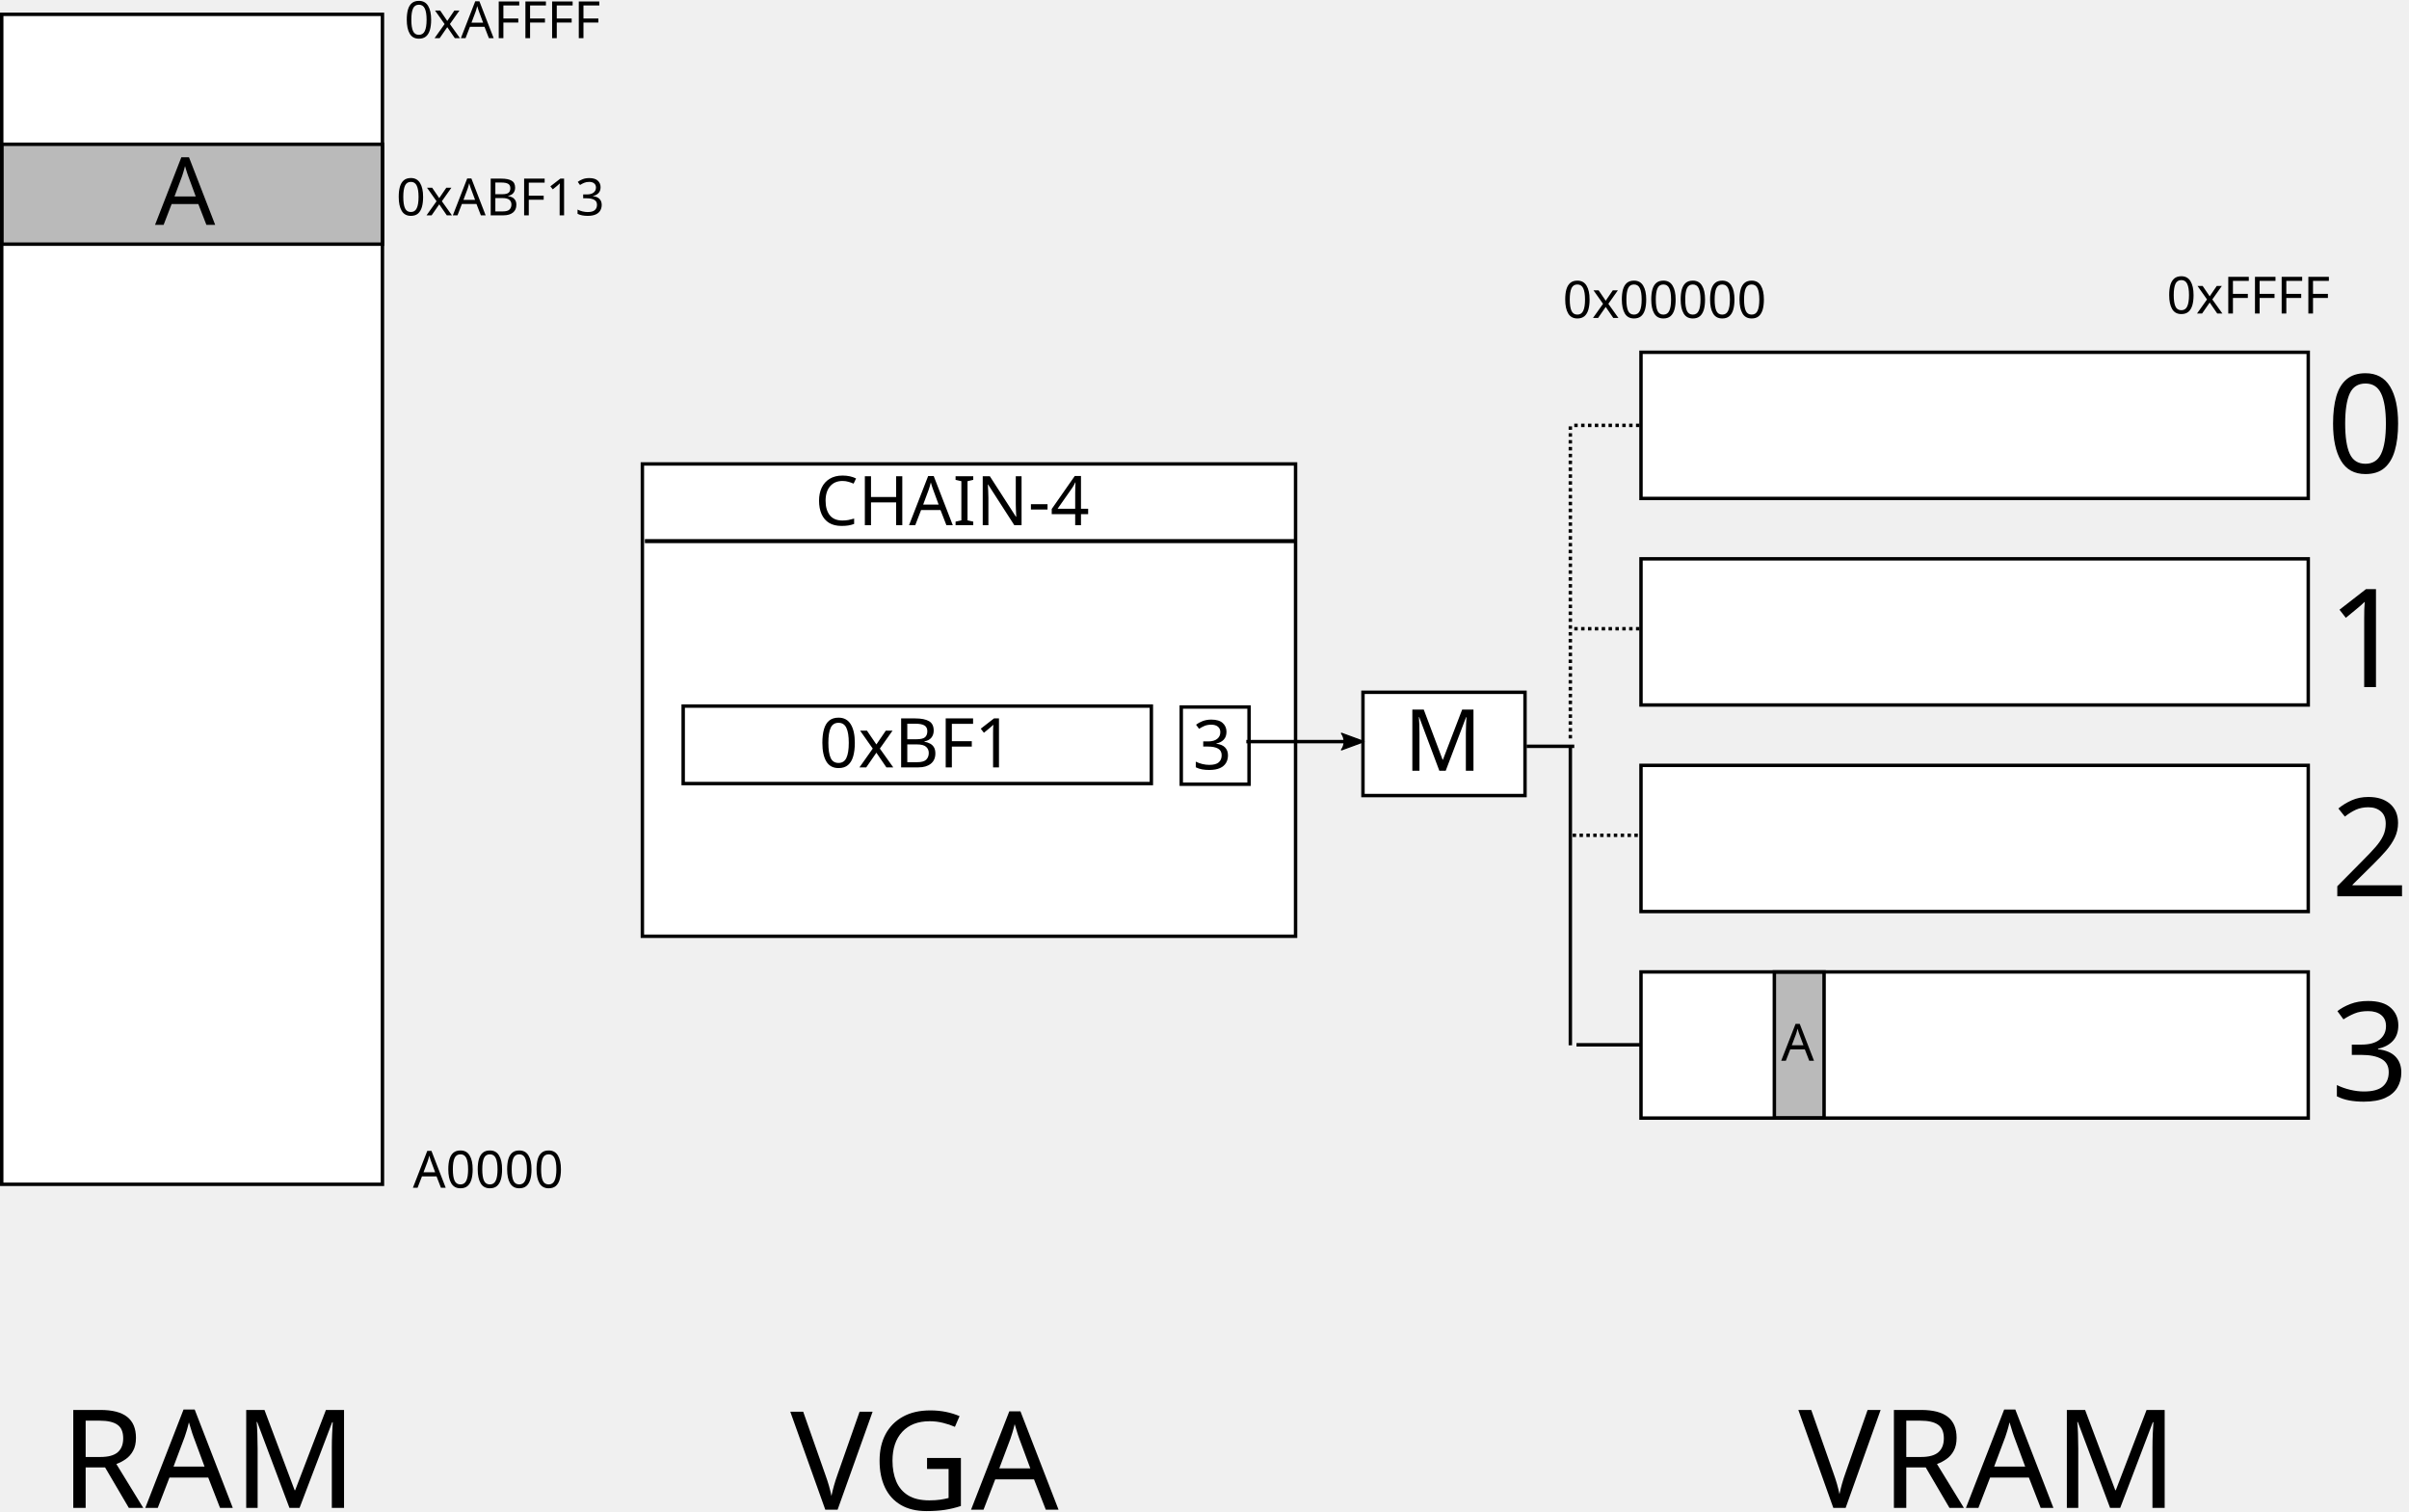
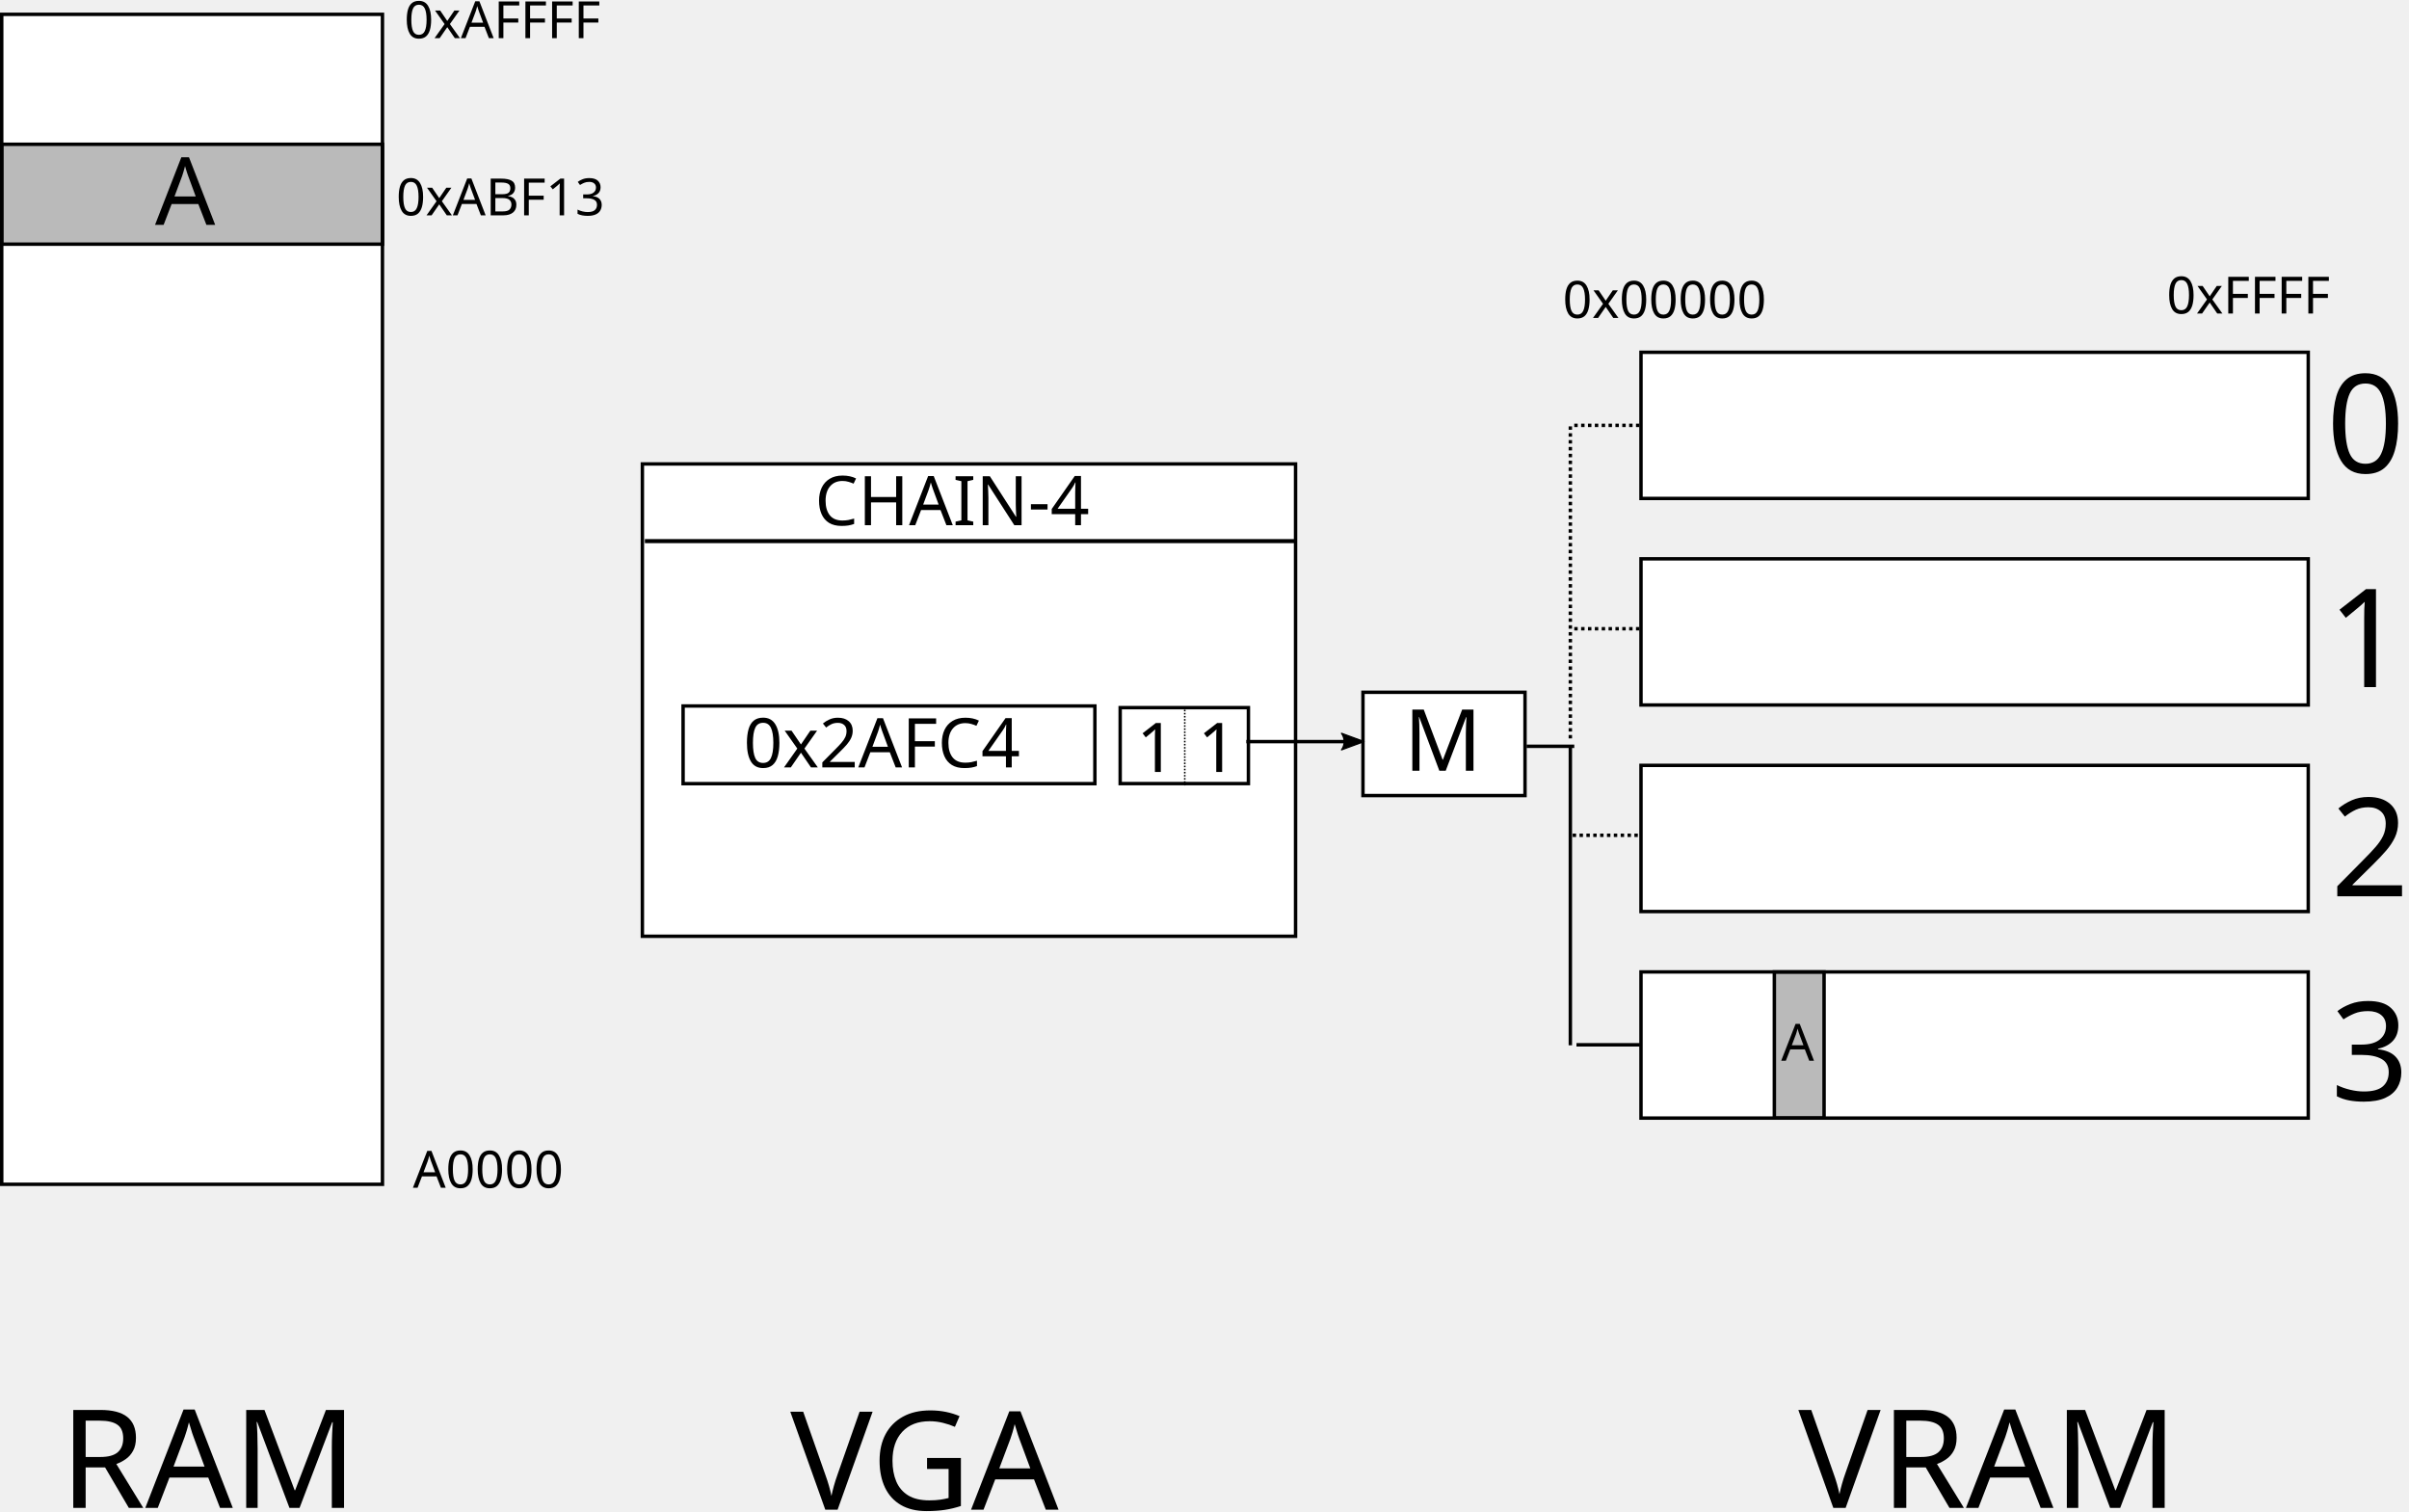
<svg xmlns="http://www.w3.org/2000/svg" width="198.289mm" height="124.416mm" viewBox="0 0 702.598 440.845" id="svg4639" version="1.1">
  <defs id="defs4641">
    <marker orient="auto" refY="0" refX="0" id="Arrow2Mend" style="overflow:visible">
      <path id="path5354" style="fill:#000000;fill-opacity:1;fill-rule:evenodd;stroke:#000000;stroke-width:0.625;stroke-linejoin:round;stroke-opacity:1" d="M 8.719,4.034 -2.207,0.016 8.719,-4.002 c -1.745,2.372 -1.735,5.617 -6e-7,8.035 z" transform="scale(-0.6,-0.6)" />
    </marker>
    <marker orient="auto" refY="0" refX="0" id="marker5609" style="overflow:visible">
      <path id="path5611" style="fill:#000000;fill-opacity:1;fill-rule:evenodd;stroke:#000000;stroke-width:0.625;stroke-linejoin:round;stroke-opacity:1" d="M 8.719,4.034 -2.207,0.016 8.719,-4.002 c -1.745,2.372 -1.735,5.617 -6e-7,8.035 z" transform="matrix(-1.1,0,0,-1.1,-1.1,0)" />
    </marker>
    <marker orient="auto" refY="0" refX="0" id="Arrow2Lend" style="overflow:visible">
      <path id="path5348" style="fill:#000000;fill-opacity:1;fill-rule:evenodd;stroke:#000000;stroke-width:0.625;stroke-linejoin:round;stroke-opacity:1" d="M 8.719,4.034 -2.207,0.016 8.719,-4.002 c -1.745,2.372 -1.735,5.617 -6e-7,8.035 z" transform="matrix(-1.1,0,0,-1.1,-1.1,0)" />
    </marker>
  </defs>
  <g id="layer1" transform="translate(-19.50463,80.4165)">
    <rect style="fill:#ffffff;fill-opacity:1;stroke:#000000;stroke-width:1;stroke-miterlimit:4;stroke-dasharray:none;stroke-dashoffset:0;stroke-opacity:1" id="rect5187" width="111.045" height="341.201" x="20.005" y="-76.234" />
    <rect style="fill:#ffffff;fill-opacity:1;stroke:#000000;stroke-width:1;stroke-miterlimit:4;stroke-dasharray:none;stroke-dashoffset:0;stroke-opacity:1" id="rect5189" width="190.506" height="137.745" x="206.856" y="54.885" />
    <path style="fill:none;fill-rule:evenodd;stroke:#000000;stroke-width:1.179px;stroke-linecap:butt;stroke-linejoin:miter;stroke-opacity:1" d="m 207.584,77.391 189.513,0" id="path5191" />
    <text xml:space="preserve" style="font-style:normal;font-weight:normal;font-size:40px;line-height:125%;font-family:Sans;letter-spacing:0px;word-spacing:0px;fill:#000000;fill-opacity:1;stroke:none;stroke-width:1px;stroke-linecap:butt;stroke-linejoin:miter;stroke-opacity:1" x="257.163" y="72.757" id="text5193">
      <tspan id="tspan5195" x="257.163" y="72.757" style="font-style:normal;font-variant:normal;font-weight:normal;font-stretch:normal;font-size:20px;line-height:125%;font-family:Sans;-inkscape-font-specification:'Sans, Normal';text-align:start;writing-mode:lr-tb;text-anchor:start">CHAIN-4</tspan>
    </text>
    <rect style="fill:#ffffff;fill-opacity:1;stroke:#000000;stroke-width:1;stroke-miterlimit:4;stroke-dasharray:none;stroke-dashoffset:0;stroke-opacity:1" id="rect5197" width="194.61" height="42.629" x="498.109" y="22.32" />
    <rect style="fill:#ffffff;fill-opacity:1;stroke:#000000;stroke-width:1;stroke-miterlimit:4;stroke-dasharray:none;stroke-dashoffset:0;stroke-opacity:1" id="rect5197-6" width="194.61" height="42.629" x="498.109" y="82.556" />
    <rect style="fill:#ffffff;fill-opacity:1;stroke:#000000;stroke-width:1;stroke-miterlimit:4;stroke-dasharray:none;stroke-dashoffset:0;stroke-opacity:1" id="rect5197-3" width="194.61" height="42.629" x="498.109" y="142.792" />
    <rect style="fill:#ffffff;fill-opacity:1;stroke:#000000;stroke-width:1;stroke-miterlimit:4;stroke-dasharray:none;stroke-dashoffset:0;stroke-opacity:1" id="rect5197-7" width="194.61" height="42.629" x="498.109" y="203.029" />
-     <rect style="fill:#ffffff;fill-opacity:1;stroke:#000000;stroke-width:1;stroke-miterlimit:4;stroke-dasharray:none;stroke-dashoffset:0;stroke-opacity:1" id="rect5247" width="19.77" height="22.515" x="364.027" y="125.772" />
-     <rect style="fill:#ffffff;fill-opacity:1;stroke:#000000;stroke-width:1;stroke-miterlimit:4;stroke-dasharray:none;stroke-dashoffset:0;stroke-opacity:1" id="rect5249" width="136.544" height="22.593" x="218.76" y="125.502" />
+     <rect style="fill:#ffffff;fill-opacity:1;stroke:#000000;stroke-width:1;stroke-miterlimit:4;stroke-dasharray:none;stroke-dashoffset:0;stroke-opacity:1" id="rect5247" width="37.405" height="22.151" x="346.209" y="125.955" />
+     <rect style="fill:#ffffff;fill-opacity:1;stroke:#000000;stroke-width:1;stroke-miterlimit:4;stroke-dasharray:none;stroke-dashoffset:0;stroke-opacity:1" id="rect5249" width="120.105" height="22.654" x="218.73" y="125.471" />
    <text xml:space="preserve" style="font-style:normal;font-variant:normal;font-weight:normal;font-stretch:normal;font-size:18.75px;line-height:125%;font-family:Sans;-inkscape-font-specification:'Sans, Normal';text-align:start;letter-spacing:0px;word-spacing:0px;writing-mode:lr-tb;text-anchor:start;fill:#000000;fill-opacity:1;stroke:none;stroke-width:1px;stroke-linecap:butt;stroke-linejoin:miter;stroke-opacity:1" x="139.934" y="265.974" id="text5251">
      <tspan id="tspan5253" x="139.934" y="265.974" style="font-style:normal;font-variant:normal;font-weight:normal;font-stretch:normal;font-size:15px;line-height:125%;font-family:Sans;-inkscape-font-specification:'Sans, Normal';text-align:start;writing-mode:lr-tb;text-anchor:start">A0000</tspan>
    </text>
    <text xml:space="preserve" style="font-style:normal;font-variant:normal;font-weight:normal;font-stretch:normal;font-size:18.75px;line-height:125%;font-family:Sans;-inkscape-font-specification:'Sans, Normal';text-align:start;letter-spacing:0px;word-spacing:0px;writing-mode:lr-tb;text-anchor:start;fill:#000000;fill-opacity:1;stroke:none;stroke-width:1px;stroke-linecap:butt;stroke-linejoin:miter;stroke-opacity:1" x="137.408" y="-69.291" id="text5251-4">
      <tspan id="tspan5253-6" x="137.408" y="-69.291" style="font-style:normal;font-variant:normal;font-weight:normal;font-stretch:normal;font-size:15px;line-height:125%;font-family:Sans;-inkscape-font-specification:'Sans, Normal';text-align:start;writing-mode:lr-tb;text-anchor:start">0xAFFFF</tspan>
    </text>
    <rect style="fill:#ffffff;fill-opacity:1;stroke:#000000;stroke-width:1;stroke-miterlimit:4;stroke-dasharray:none;stroke-dashoffset:0;stroke-opacity:1" id="rect5273" width="47.262" height="30.118" x="417.021" y="121.478" />
    <text xml:space="preserve" style="font-style:normal;font-variant:normal;font-weight:normal;font-stretch:normal;font-size:18.75px;line-height:125%;font-family:Sans;-inkscape-font-specification:'Sans, Normal';text-align:start;letter-spacing:0px;word-spacing:0px;writing-mode:lr-tb;text-anchor:start;fill:#000000;fill-opacity:1;stroke:none;stroke-width:1px;stroke-linecap:butt;stroke-linejoin:miter;stroke-opacity:1" x="475.275" y="12.301" id="text5251-6">
      <tspan id="tspan5253-4" x="475.275" y="12.301" style="font-style:normal;font-variant:normal;font-weight:normal;font-stretch:normal;font-size:15px;line-height:125%;font-family:Sans;-inkscape-font-specification:'Sans, Normal';text-align:start;writing-mode:lr-tb;text-anchor:start">0x00000</tspan>
    </text>
    <text xml:space="preserve" style="font-style:normal;font-variant:normal;font-weight:normal;font-stretch:normal;font-size:18.75px;line-height:125%;font-family:Sans;-inkscape-font-specification:'Sans, Normal';text-align:start;letter-spacing:0px;word-spacing:0px;writing-mode:lr-tb;text-anchor:start;fill:#000000;fill-opacity:1;stroke:none;stroke-width:1px;stroke-linecap:butt;stroke-linejoin:miter;stroke-opacity:1" x="651.424" y="11.021" id="text5251-2">
      <tspan id="tspan5253-0" x="651.424" y="11.021" style="font-style:normal;font-variant:normal;font-weight:normal;font-stretch:normal;font-size:15px;line-height:125%;font-family:Sans;-inkscape-font-specification:'Sans, Normal';text-align:start;writing-mode:lr-tb;text-anchor:start">0xFFFF</tspan>
    </text>
    <path style="fill:none;fill-rule:evenodd;stroke:#000000;stroke-width:1px;stroke-linecap:butt;stroke-linejoin:miter;stroke-opacity:1" d="m 464.747,137.232 13.901,0" id="path5303" />
    <path style="fill:none;fill-rule:evenodd;stroke:#000000;stroke-width:1;stroke-linecap:butt;stroke-linejoin:miter;stroke-miterlimit:4;stroke-dasharray:1, 1;stroke-dashoffset:0;stroke-opacity:1" d="m 478.648,43.634 18.998,0" id="path5305" />
    <path style="fill:none;fill-rule:evenodd;stroke:#000000;stroke-width:1;stroke-linecap:butt;stroke-linejoin:miter;stroke-miterlimit:4;stroke-dasharray:1, 1;stroke-dashoffset:0;stroke-opacity:1" d="m 478.648,102.944 18.998,0" id="path5307" />
    <path style="fill:none;fill-rule:evenodd;stroke:#000000;stroke-width:1;stroke-linecap:butt;stroke-linejoin:miter;stroke-miterlimit:4;stroke-dasharray:1, 1;stroke-dashoffset:0;stroke-opacity:1" d="m 478.184,163.18 19.461,0" id="path5309" />
    <path style="fill:none;fill-rule:evenodd;stroke:#000000;stroke-width:1.012;stroke-linecap:butt;stroke-linejoin:miter;stroke-miterlimit:4;stroke-dasharray:none;stroke-dashoffset:0;stroke-opacity:1" d="m 479.291,224.285 18.49,0" id="path5311" />
    <text xml:space="preserve" style="font-style:normal;font-weight:normal;font-size:40px;line-height:125%;font-family:Sans;letter-spacing:0px;word-spacing:0px;fill:#000000;fill-opacity:1;stroke:none;stroke-width:1px;stroke-linecap:butt;stroke-linejoin:miter;stroke-opacity:1" x="429" y="144.362" id="text5683">
      <tspan id="tspan5685" x="429" y="144.362" style="font-style:normal;font-variant:normal;font-weight:normal;font-stretch:normal;font-size:25px;line-height:125%;font-family:Sans;-inkscape-font-specification:'Sans, Normal';text-align:start;writing-mode:lr-tb;text-anchor:start">M</tspan>
    </text>
    <path style="fill:none;fill-rule:evenodd;stroke:#000000;stroke-width:1px;stroke-linecap:butt;stroke-linejoin:miter;stroke-opacity:1;marker-end:url(#Arrow2Mend)" d="m 383,135.862 33,0" id="path5693" />
    <text xml:space="preserve" style="font-style:normal;font-weight:normal;font-size:40px;line-height:125%;font-family:Sans;letter-spacing:0px;word-spacing:0px;fill:#000000;fill-opacity:1;stroke:none;stroke-width:1px;stroke-linecap:butt;stroke-linejoin:miter;stroke-opacity:1" x="37" y="359.335" id="text5707">
      <tspan id="tspan5709" x="37" y="359.335">RAM</tspan>
    </text>
    <text xml:space="preserve" style="font-style:normal;font-weight:normal;font-size:40px;line-height:125%;font-family:Sans;letter-spacing:0px;word-spacing:0px;fill:#000000;fill-opacity:1;stroke:none;stroke-width:1px;stroke-linecap:butt;stroke-linejoin:miter;stroke-opacity:1" x="250" y="359.862" id="text5711">
      <tspan id="tspan5713" x="250" y="359.862">VGA</tspan>
    </text>
    <text xml:space="preserve" style="font-style:normal;font-weight:normal;font-size:40px;line-height:125%;font-family:Sans;letter-spacing:0px;word-spacing:0px;fill:#000000;fill-opacity:1;stroke:none;stroke-width:1px;stroke-linecap:butt;stroke-linejoin:miter;stroke-opacity:1" x="544" y="359.335" id="text5715">
      <tspan id="tspan5717" x="544" y="359.335">VRAM</tspan>
    </text>
    <g id="g7059" transform="translate(-0.0110302,-82.5)">
      <rect y="44.161" x="20.016" height="29.129" width="111.064" id="rect5719" style="fill:#0a0a0a;fill-opacity:0.28;stroke:#000000;stroke-width:1;stroke-miterlimit:4;stroke-dasharray:none;stroke-dashoffset:0;stroke-opacity:1" />
      <text id="text5721" y="67.668" x="64.731" style="font-style:normal;font-weight:normal;font-size:40px;line-height:125%;font-family:Sans;letter-spacing:0px;word-spacing:0px;fill:#000000;fill-opacity:1;stroke:none;stroke-width:1px;stroke-linecap:butt;stroke-linejoin:miter;stroke-opacity:1" xml:space="preserve">
        <tspan style="font-style:normal;font-variant:normal;font-weight:normal;font-stretch:normal;font-size:27.5px;line-height:125%;font-family:Sans;-inkscape-font-specification:'Sans, Normal';text-align:start;writing-mode:lr-tb;text-anchor:start" y="67.668" x="64.731" id="tspan5723">A</tspan>
      </text>
    </g>
    <path style="fill:none;fill-rule:evenodd;stroke:#000000;stroke-width:1;stroke-linecap:butt;stroke-linejoin:miter;stroke-miterlimit:4;stroke-dasharray:none;stroke-dashoffset:0;stroke-opacity:1" d="m 477.505,137.429 0,87" id="path5725" />
    <path style="fill:none;fill-rule:evenodd;stroke:#000000;stroke-width:1;stroke-linecap:butt;stroke-linejoin:miter;stroke-miterlimit:4;stroke-dasharray:1, 1;stroke-dashoffset:0;stroke-opacity:1" d="m 477.505,43.929 0,92" id="path5727" />
-     <text xml:space="preserve" style="font-style:normal;font-weight:normal;font-size:40px;line-height:125%;font-family:Sans;letter-spacing:0px;word-spacing:0px;fill:#000000;fill-opacity:1;stroke:none;stroke-width:1px;stroke-linecap:butt;stroke-linejoin:miter;stroke-opacity:1" x="367.354" y="143.929" id="text5729-2">
-       <tspan id="tspan5731-0" x="367.354" y="143.929" style="font-style:normal;font-variant:normal;font-weight:normal;font-stretch:normal;font-size:20px;line-height:125%;font-family:Sans;-inkscape-font-specification:'Sans, Normal';text-align:start;writing-mode:lr-tb;text-anchor:start">3</tspan>
+     <text xml:space="preserve" style="font-style:normal;font-weight:normal;font-size:40px;line-height:125%;font-family:Sans;letter-spacing:0px;word-spacing:0px;fill:#000000;fill-opacity:1;stroke:none;stroke-width:1px;stroke-linecap:butt;stroke-linejoin:miter;stroke-opacity:1" x="368.854" y="144.719" id="text5729-2">
+       <tspan id="tspan5731-0" x="368.854" y="144.719" style="font-style:normal;font-variant:normal;font-weight:normal;font-stretch:normal;font-size:20px;line-height:125%;font-family:Sans;-inkscape-font-specification:'Sans, Normal';text-align:start;writing-mode:lr-tb;text-anchor:start">1</tspan>
    </text>
    <text xml:space="preserve" style="font-style:normal;font-variant:normal;font-weight:normal;font-stretch:normal;font-size:18.75px;line-height:125%;font-family:Sans;-inkscape-font-specification:'Sans, Normal';text-align:start;letter-spacing:0px;word-spacing:0px;writing-mode:lr-tb;text-anchor:start;fill:#000000;fill-opacity:1;stroke:none;stroke-width:1px;stroke-linecap:butt;stroke-linejoin:miter;stroke-opacity:1" x="135.062" y="-17.622" id="text5251-4-6">
      <tspan id="tspan5253-6-3" x="135.062" y="-17.622" style="font-style:normal;font-variant:normal;font-weight:normal;font-stretch:normal;font-size:15px;line-height:125%;font-family:Sans;-inkscape-font-specification:'Sans, Normal';text-align:start;writing-mode:lr-tb;text-anchor:start">0xABF13</tspan>
    </text>
-     <text xml:space="preserve" style="font-style:normal;font-variant:normal;font-weight:normal;font-stretch:normal;font-size:18.75px;line-height:125%;font-family:Sans;-inkscape-font-specification:'Sans, Normal';text-align:start;letter-spacing:0px;word-spacing:0px;writing-mode:lr-tb;text-anchor:start;fill:#000000;fill-opacity:1;stroke:none;stroke-width:1px;stroke-linecap:butt;stroke-linejoin:miter;stroke-opacity:1" x="258.366" y="143.378" id="text5251-4-6-1">
-       <tspan id="tspan5253-6-3-2" x="258.366" y="143.378" style="font-style:normal;font-variant:normal;font-weight:normal;font-stretch:normal;font-size:20px;line-height:125%;font-family:Sans;-inkscape-font-specification:'Sans, Normal';text-align:start;writing-mode:lr-tb;text-anchor:start">0xBF1</tspan>
+     <text xml:space="preserve" style="font-style:normal;font-variant:normal;font-weight:normal;font-stretch:normal;font-size:18.75px;line-height:125%;font-family:Sans;-inkscape-font-specification:'Sans, Normal';text-align:start;letter-spacing:0px;word-spacing:0px;writing-mode:lr-tb;text-anchor:start;fill:#000000;fill-opacity:1;stroke:none;stroke-width:1px;stroke-linecap:butt;stroke-linejoin:miter;stroke-opacity:1" x="236.366" y="143.378" id="text5251-4-6-1">
+       <tspan id="tspan5253-6-3-2" x="236.366" y="143.378" style="font-style:normal;font-variant:normal;font-weight:normal;font-stretch:normal;font-size:20px;line-height:125%;font-family:Sans;-inkscape-font-specification:'Sans, Normal';text-align:start;writing-mode:lr-tb;text-anchor:start">0x2AFC4</tspan>
    </text>
    <rect style="fill:#0a0a0a;fill-opacity:0.28;stroke:#000000;stroke-width:1.007;stroke-miterlimit:4;stroke-dasharray:none;stroke-dashoffset:0;stroke-opacity:1" id="rect7100" width="14.5" height="42.614" x="537.005" y="203.033" />
    <text xml:space="preserve" style="font-style:normal;font-weight:normal;font-size:40px;line-height:125%;font-family:Sans;letter-spacing:0px;word-spacing:0px;fill:#000000;fill-opacity:1;stroke:none;stroke-width:1px;stroke-linecap:butt;stroke-linejoin:miter;stroke-opacity:1" x="539.005" y="228.929" id="text7116">
      <tspan id="tspan7118" x="539.005" y="228.929" style="font-style:normal;font-variant:normal;font-weight:normal;font-stretch:normal;font-size:15px;line-height:125%;font-family:Sans;-inkscape-font-specification:'Sans, Normal';text-align:start;writing-mode:lr-tb;text-anchor:start">A</tspan>
    </text>
    <text xml:space="preserve" style="font-style:normal;font-weight:normal;font-size:40px;line-height:125%;font-family:Sans;letter-spacing:0px;word-spacing:0px;fill:#000000;fill-opacity:1;stroke:none;stroke-width:1px;stroke-linecap:butt;stroke-linejoin:miter;stroke-opacity:1" x="698.005" y="57.429" id="text7120">
      <tspan id="tspan7122" x="698.005" y="57.429">0</tspan>
    </text>
    <text xml:space="preserve" style="font-style:normal;font-weight:normal;font-size:40px;line-height:125%;font-family:Sans;letter-spacing:0px;word-spacing:0px;fill:#000000;fill-opacity:1;stroke:none;stroke-width:1px;stroke-linecap:butt;stroke-linejoin:miter;stroke-opacity:1" x="698.27" y="119.96" id="text7120-9">
      <tspan id="tspan7122-0" x="698.27" y="119.96">1</tspan>
    </text>
    <text xml:space="preserve" style="font-style:normal;font-weight:normal;font-size:40px;line-height:125%;font-family:Sans;letter-spacing:0px;word-spacing:0px;fill:#000000;fill-opacity:1;stroke:none;stroke-width:1px;stroke-linecap:butt;stroke-linejoin:miter;stroke-opacity:1" x="699.27" y="180.96" id="text7120-7">
      <tspan id="tspan7122-1" x="699.27" y="180.96">2</tspan>
    </text>
    <text xml:space="preserve" style="font-style:normal;font-weight:normal;font-size:40px;line-height:125%;font-family:Sans;letter-spacing:0px;word-spacing:0px;fill:#000000;fill-opacity:1;stroke:none;stroke-width:1px;stroke-linecap:butt;stroke-linejoin:miter;stroke-opacity:1" x="699.27" y="240.46" id="text7120-8">
      <tspan id="tspan7122-9" x="699.27" y="240.46">3</tspan>
    </text>
+     <text xml:space="preserve" style="font-style:normal;font-weight:normal;font-size:40px;line-height:125%;font-family:Sans;letter-spacing:0px;word-spacing:0px;fill:#000000;fill-opacity:1;stroke:none;stroke-width:1px;stroke-linecap:butt;stroke-linejoin:miter;stroke-opacity:1" x="350.967" y="144.719" id="text5729-2-7">
+       <tspan id="tspan5731-0-3" x="350.967" y="144.719" style="font-style:normal;font-variant:normal;font-weight:normal;font-stretch:normal;font-size:20px;line-height:125%;font-family:Sans;-inkscape-font-specification:'Sans, Normal';text-align:start;writing-mode:lr-tb;text-anchor:start">1</tspan>
+     </text>
+     <path style="fill:none;fill-rule:evenodd;stroke:#000000;stroke-width:0.453;stroke-linecap:butt;stroke-linejoin:miter;stroke-miterlimit:4;stroke-dasharray:0.453, 0.453;stroke-dashoffset:0;stroke-opacity:1" d="m 365.048,125.661 0,22.65 0.203,0.253 -0.228,-0.38" id="path4242" />
  </g>
</svg>
